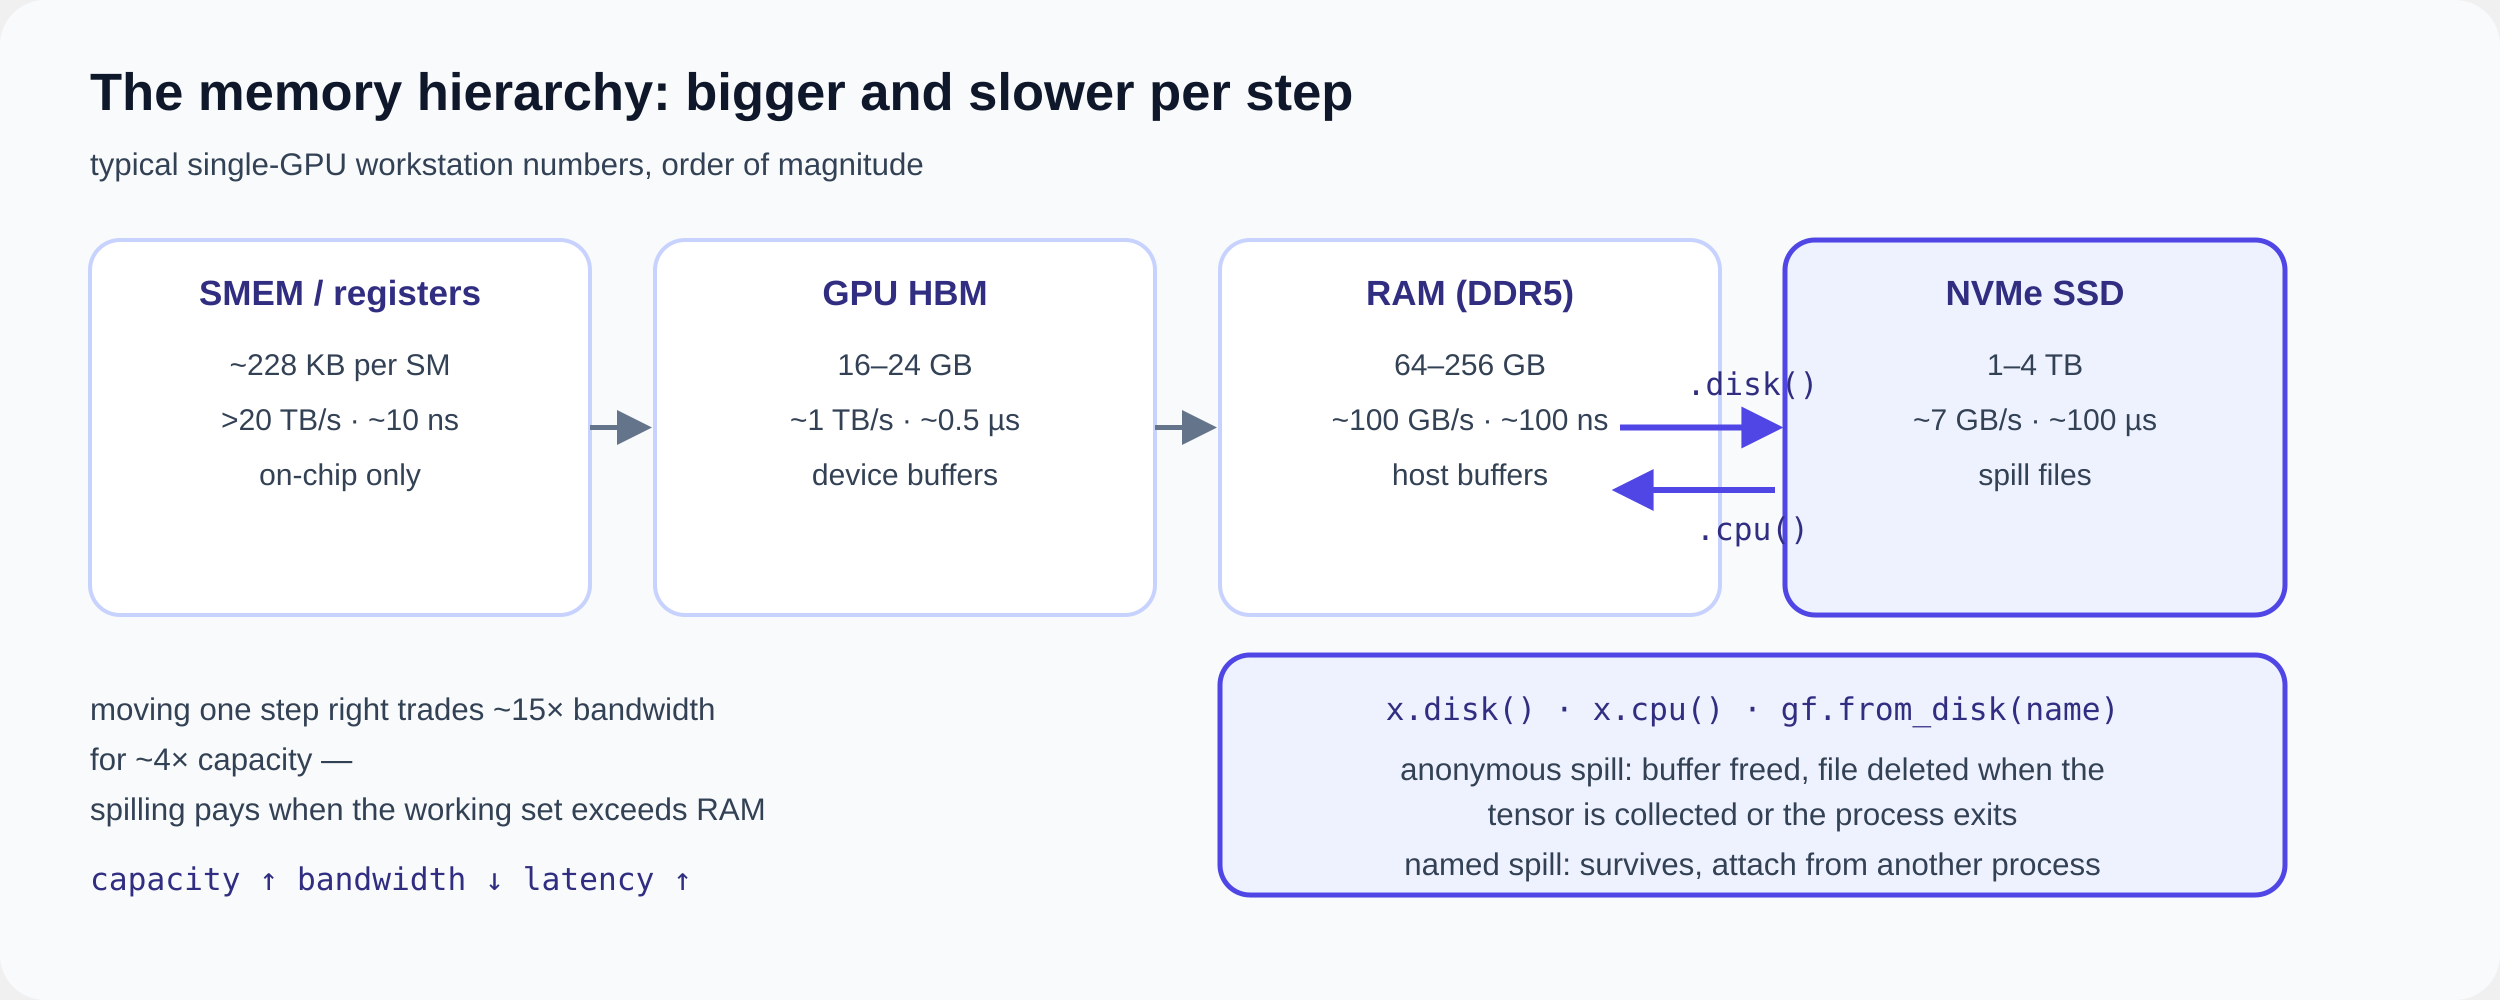
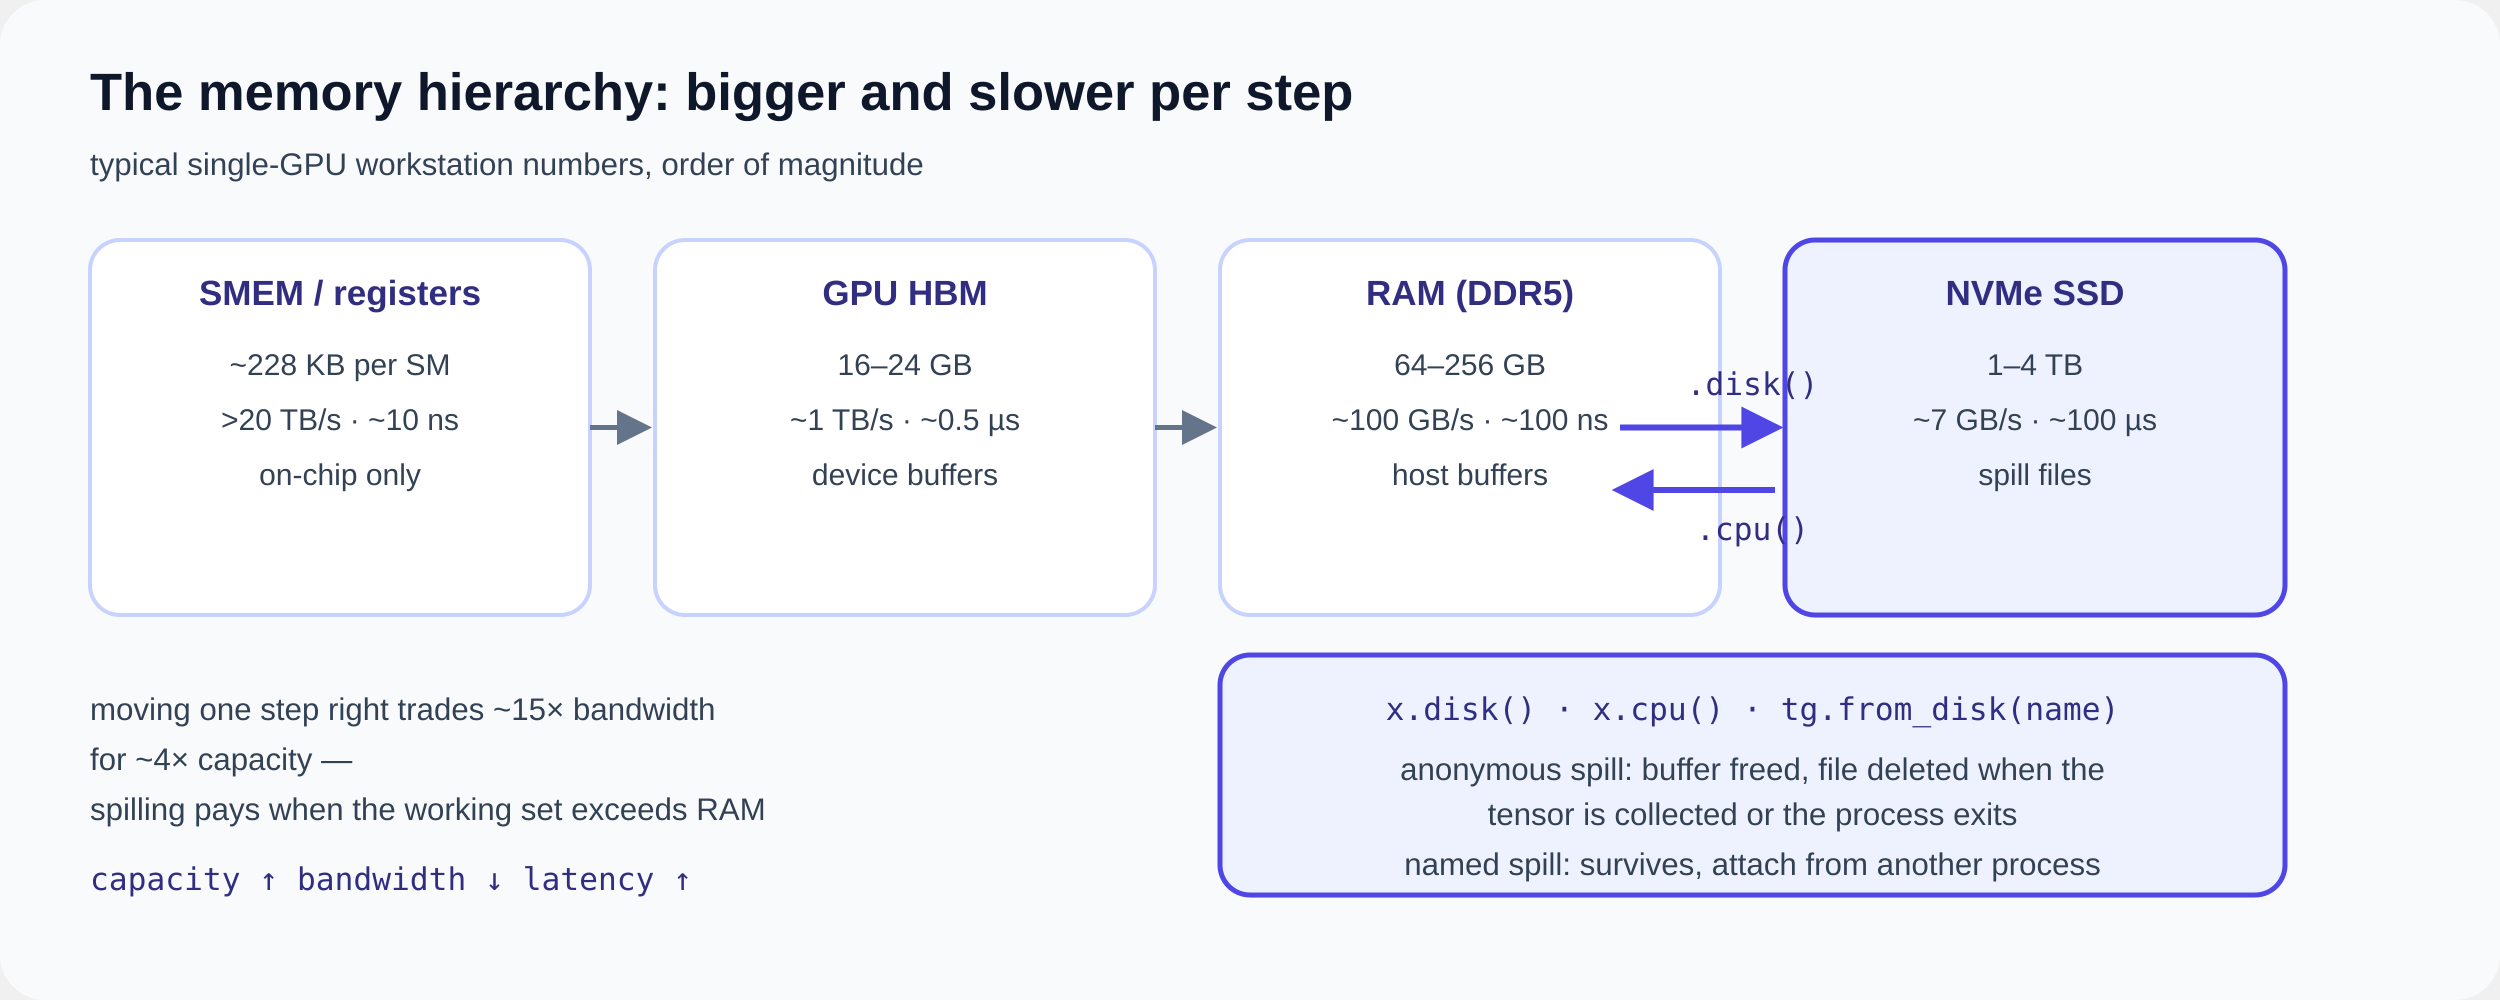
<svg xmlns="http://www.w3.org/2000/svg" width="1000" height="400" viewBox="0 0 1000 400" role="img" aria-labelledby="title desc">
  <defs>
    <marker id="mpArrow" viewBox="0 0 10 10" refX="8" refY="5" markerWidth="7" markerHeight="7" orient="auto-start-reverse">
      <path d="M0 0l10 5-10 5z" fill="#64748b" />
    </marker>
    <marker id="gfArrow" viewBox="0 0 10 10" refX="8" refY="5" markerWidth="7" markerHeight="7" orient="auto-start-reverse">
      <path d="M0 0l10 5-10 5z" fill="#4f46e5" />
    </marker>
    <style>
      text{font-family:Arial,sans-serif}
      .title{font-size:21px;font-weight:700;fill:#0f172a}
      .body{font-size:12.5px;fill:#334155}
      .mono{font-family:Consolas,monospace;font-size:12.5px;fill:#312e81}
      .monoW{font-family:Consolas,monospace;font-size:12.5px;fill:#ffffff}
      .stage{font-size:10.5px;font-weight:700;fill:#64748b;letter-spacing:1.1px}
      .tier{font-size:14px;font-weight:700;fill:#312e81}
      .stat{font-size:12px;fill:#334155}
      .flow{fill:none;stroke:#64748b;stroke-width:2;marker-end:url(#mpArrow)}
      .spill{fill:none;stroke:#4f46e5;stroke-width:2.4;marker-end:url(#gfArrow)}
      .box{fill:#ffffff;stroke:#c7d2fe;stroke-width:1.6}
      .hot{fill:#eef2ff;stroke:#4f46e5;stroke-width:2}
    </style>
  </defs>
  <rect width="1000" height="400" rx="18" fill="#f8fafc" />
  <text x="36" y="44" class="title">The memory hierarchy: bigger and slower per step</text>
  <text x="36" y="70" class="body">typical single-GPU workstation numbers, order of magnitude</text>
  <g>
    <rect x="36" y="96" width="200" height="150" rx="12" class="box" />
    <text x="136" y="122" text-anchor="middle" class="tier">SMEM / registers</text>
    <text x="136" y="150" text-anchor="middle" class="stat">~228 KB per SM</text>
    <text x="136" y="172" text-anchor="middle" class="stat">&gt;20 TB/s · ~10 ns</text>
    <text x="136" y="194" text-anchor="middle" class="stat">on-chip only</text>
  </g>
  <path d="M236 171 H258" class="flow" />
  <g>
    <rect x="262" y="96" width="200" height="150" rx="12" class="box" />
    <text x="362" y="122" text-anchor="middle" class="tier">GPU HBM</text>
    <text x="362" y="150" text-anchor="middle" class="stat">16–24 GB</text>
    <text x="362" y="172" text-anchor="middle" class="stat">~1 TB/s · ~0.5 µs</text>
    <text x="362" y="194" text-anchor="middle" class="stat">device buffers</text>
  </g>
  <path d="M462 171 H484" class="flow" />
  <g>
    <rect x="488" y="96" width="200" height="150" rx="12" class="box" />
    <text x="588" y="122" text-anchor="middle" class="tier">RAM (DDR5)</text>
    <text x="588" y="150" text-anchor="middle" class="stat">64–256 GB</text>
    <text x="588" y="172" text-anchor="middle" class="stat">~100 GB/s · ~100 ns</text>
    <text x="588" y="194" text-anchor="middle" class="stat">host buffers</text>
  </g>
  <g>
    <rect x="714" y="96" width="200" height="150" rx="12" class="hot" />
    <text x="814" y="122" text-anchor="middle" class="tier">NVMe SSD</text>
    <text x="814" y="150" text-anchor="middle" class="stat">1–4 TB</text>
    <text x="814" y="172" text-anchor="middle" class="stat">~7 GB/s · ~100 µs</text>
    <text x="814" y="194" text-anchor="middle" class="stat">spill files</text>
  </g>
  <path d="M648 171 H710" class="spill" />
  <text x="701" y="158" text-anchor="middle" class="mono">.disk()</text>
  <path d="M710 196 H648" class="spill" />
  <text x="701" y="216" text-anchor="middle" class="mono">.cpu()</text>
  <rect x="488" y="262" width="426" height="96" rx="12" class="hot" />
-   <text x="701" y="288" text-anchor="middle" class="mono">x.disk() · x.cpu() · gf.from_disk(name)</text>
+   <text x="701" y="288" text-anchor="middle" class="mono">x.disk() · x.cpu() · tg.from_disk(name)</text>
  <text x="701" y="312" text-anchor="middle" class="body">anonymous spill: buffer freed, file deleted when the</text>
  <text x="701" y="330" text-anchor="middle" class="body">tensor is collected or the process exits</text>
  <text x="701" y="350" text-anchor="middle" class="body">named spill: survives, attach from another process</text>
  <text x="36" y="288" class="body">moving one step right trades ~15× bandwidth</text>
  <text x="36" y="308" class="body">for ~4× capacity —</text>
  <text x="36" y="328" class="body">spilling pays when the working set exceeds RAM</text>
  <text x="36" y="356" class="mono">capacity ↑   bandwidth ↓   latency ↑</text>
</svg>
